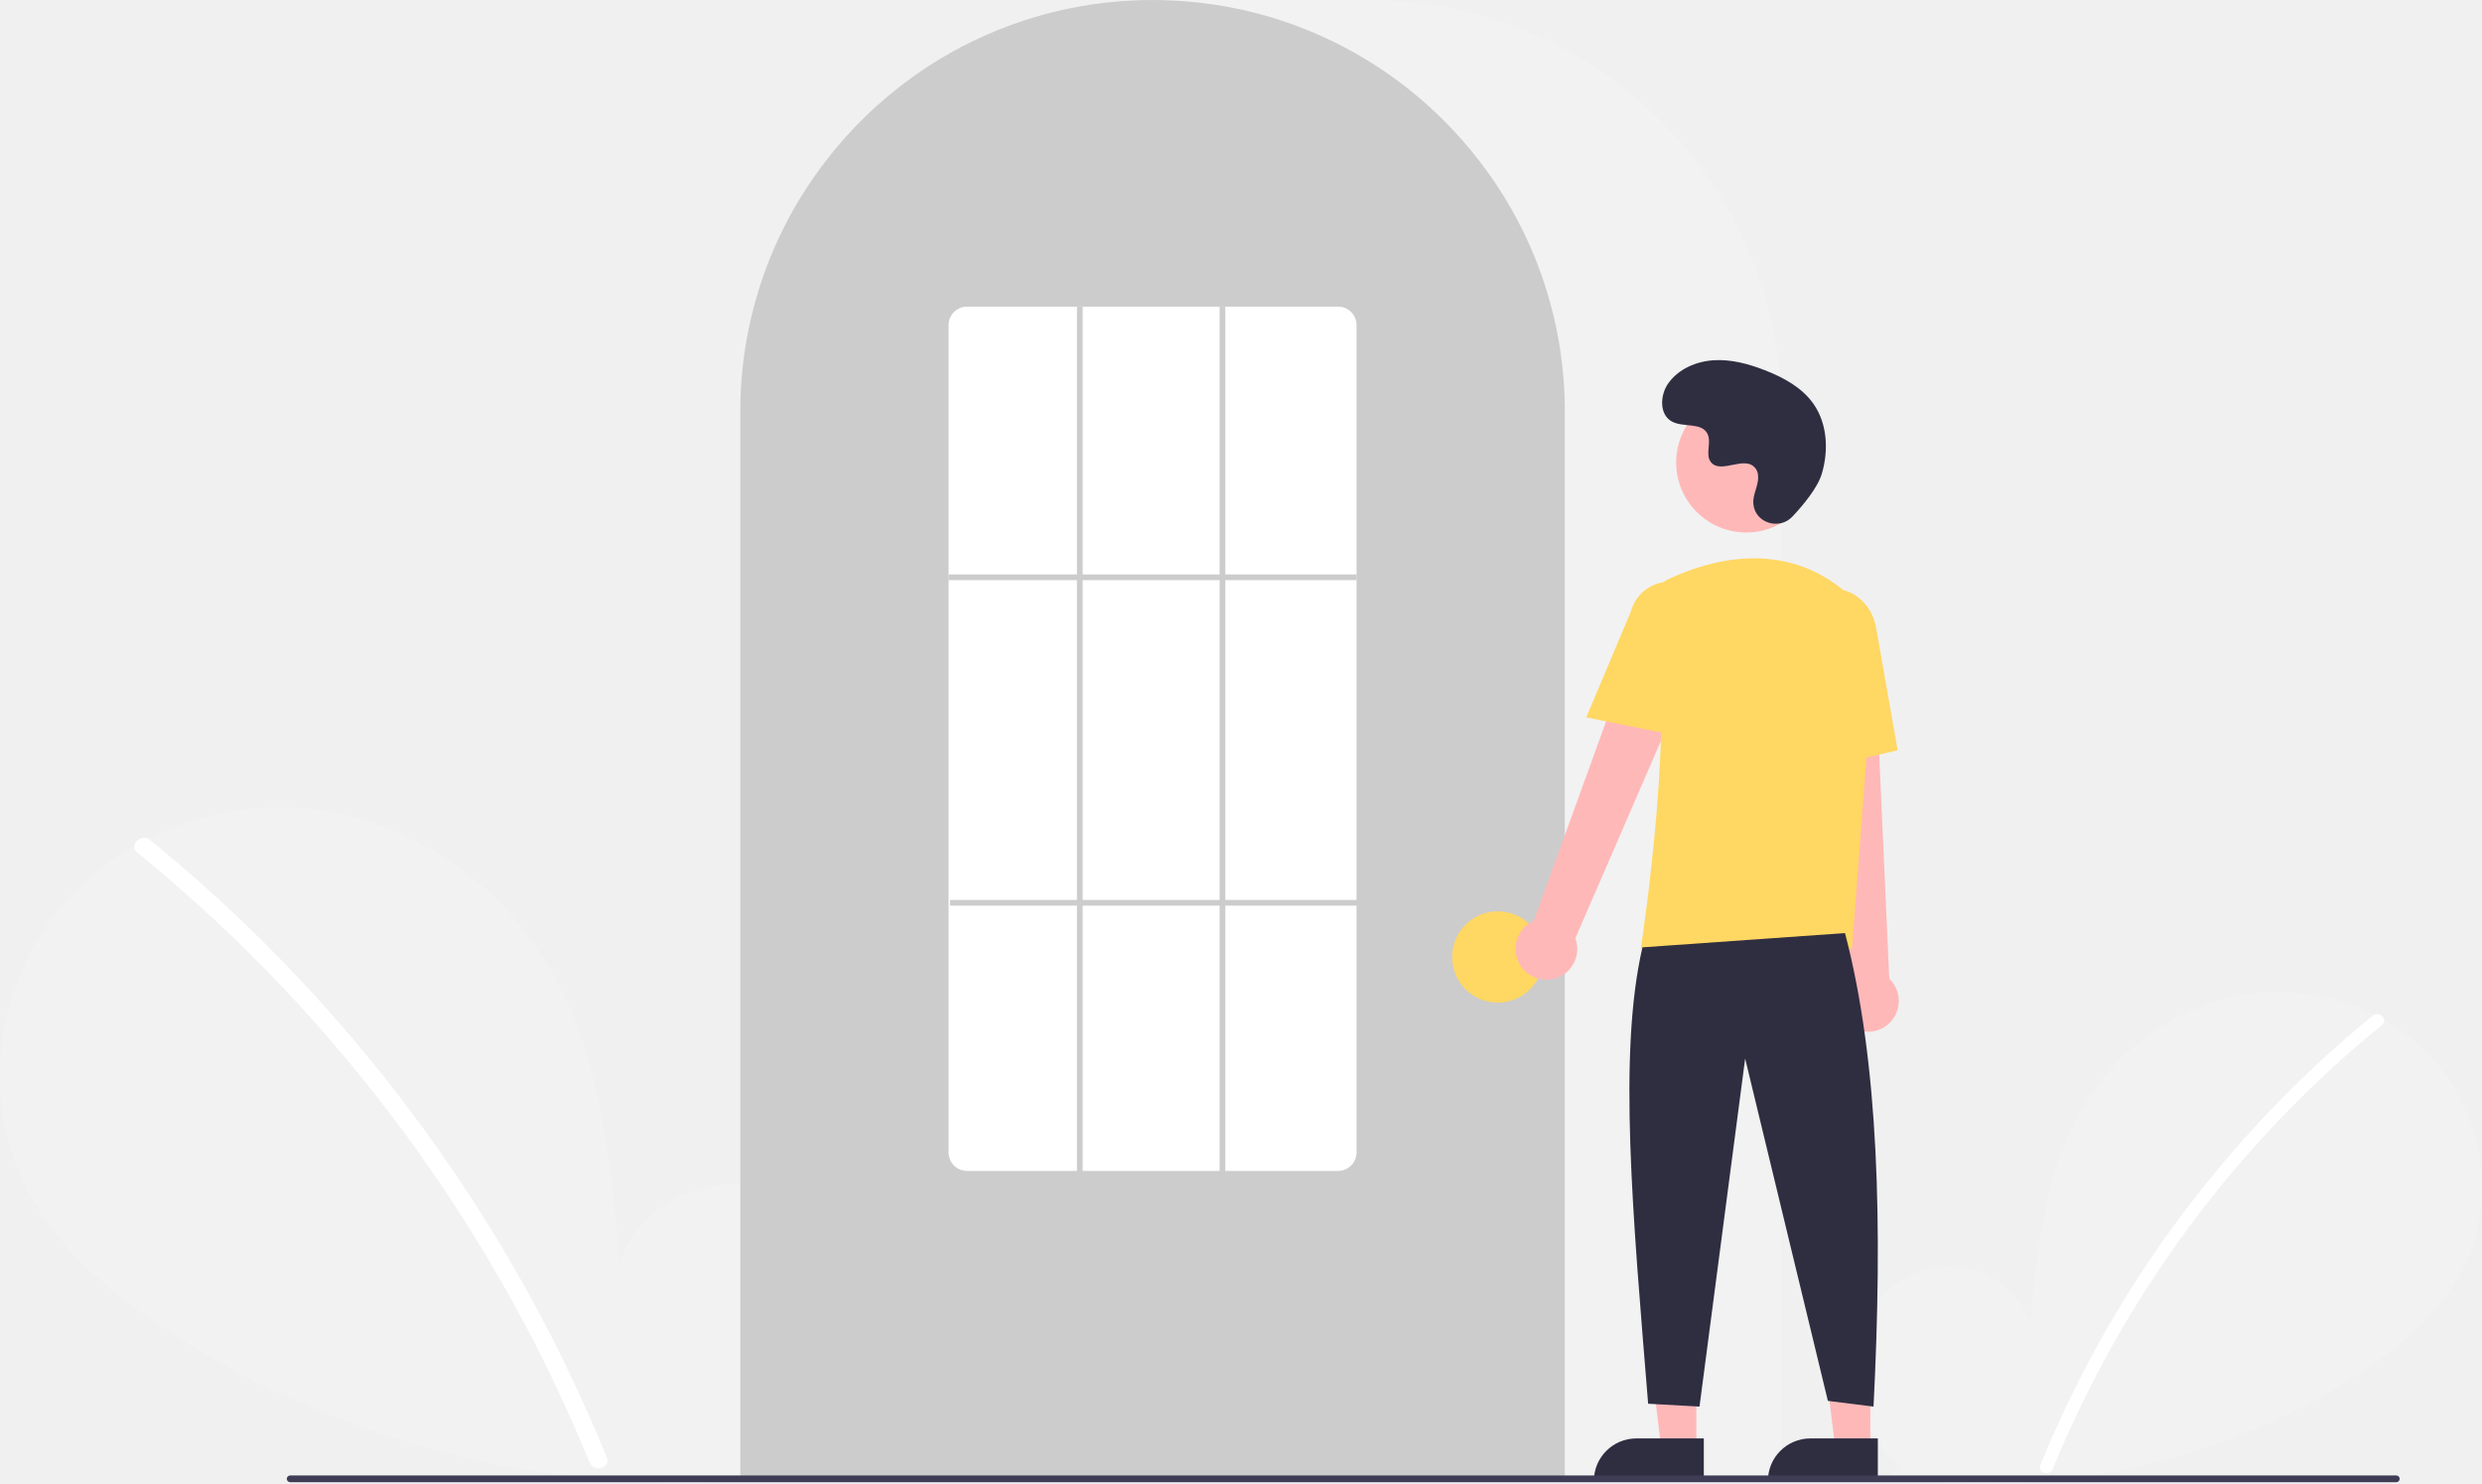
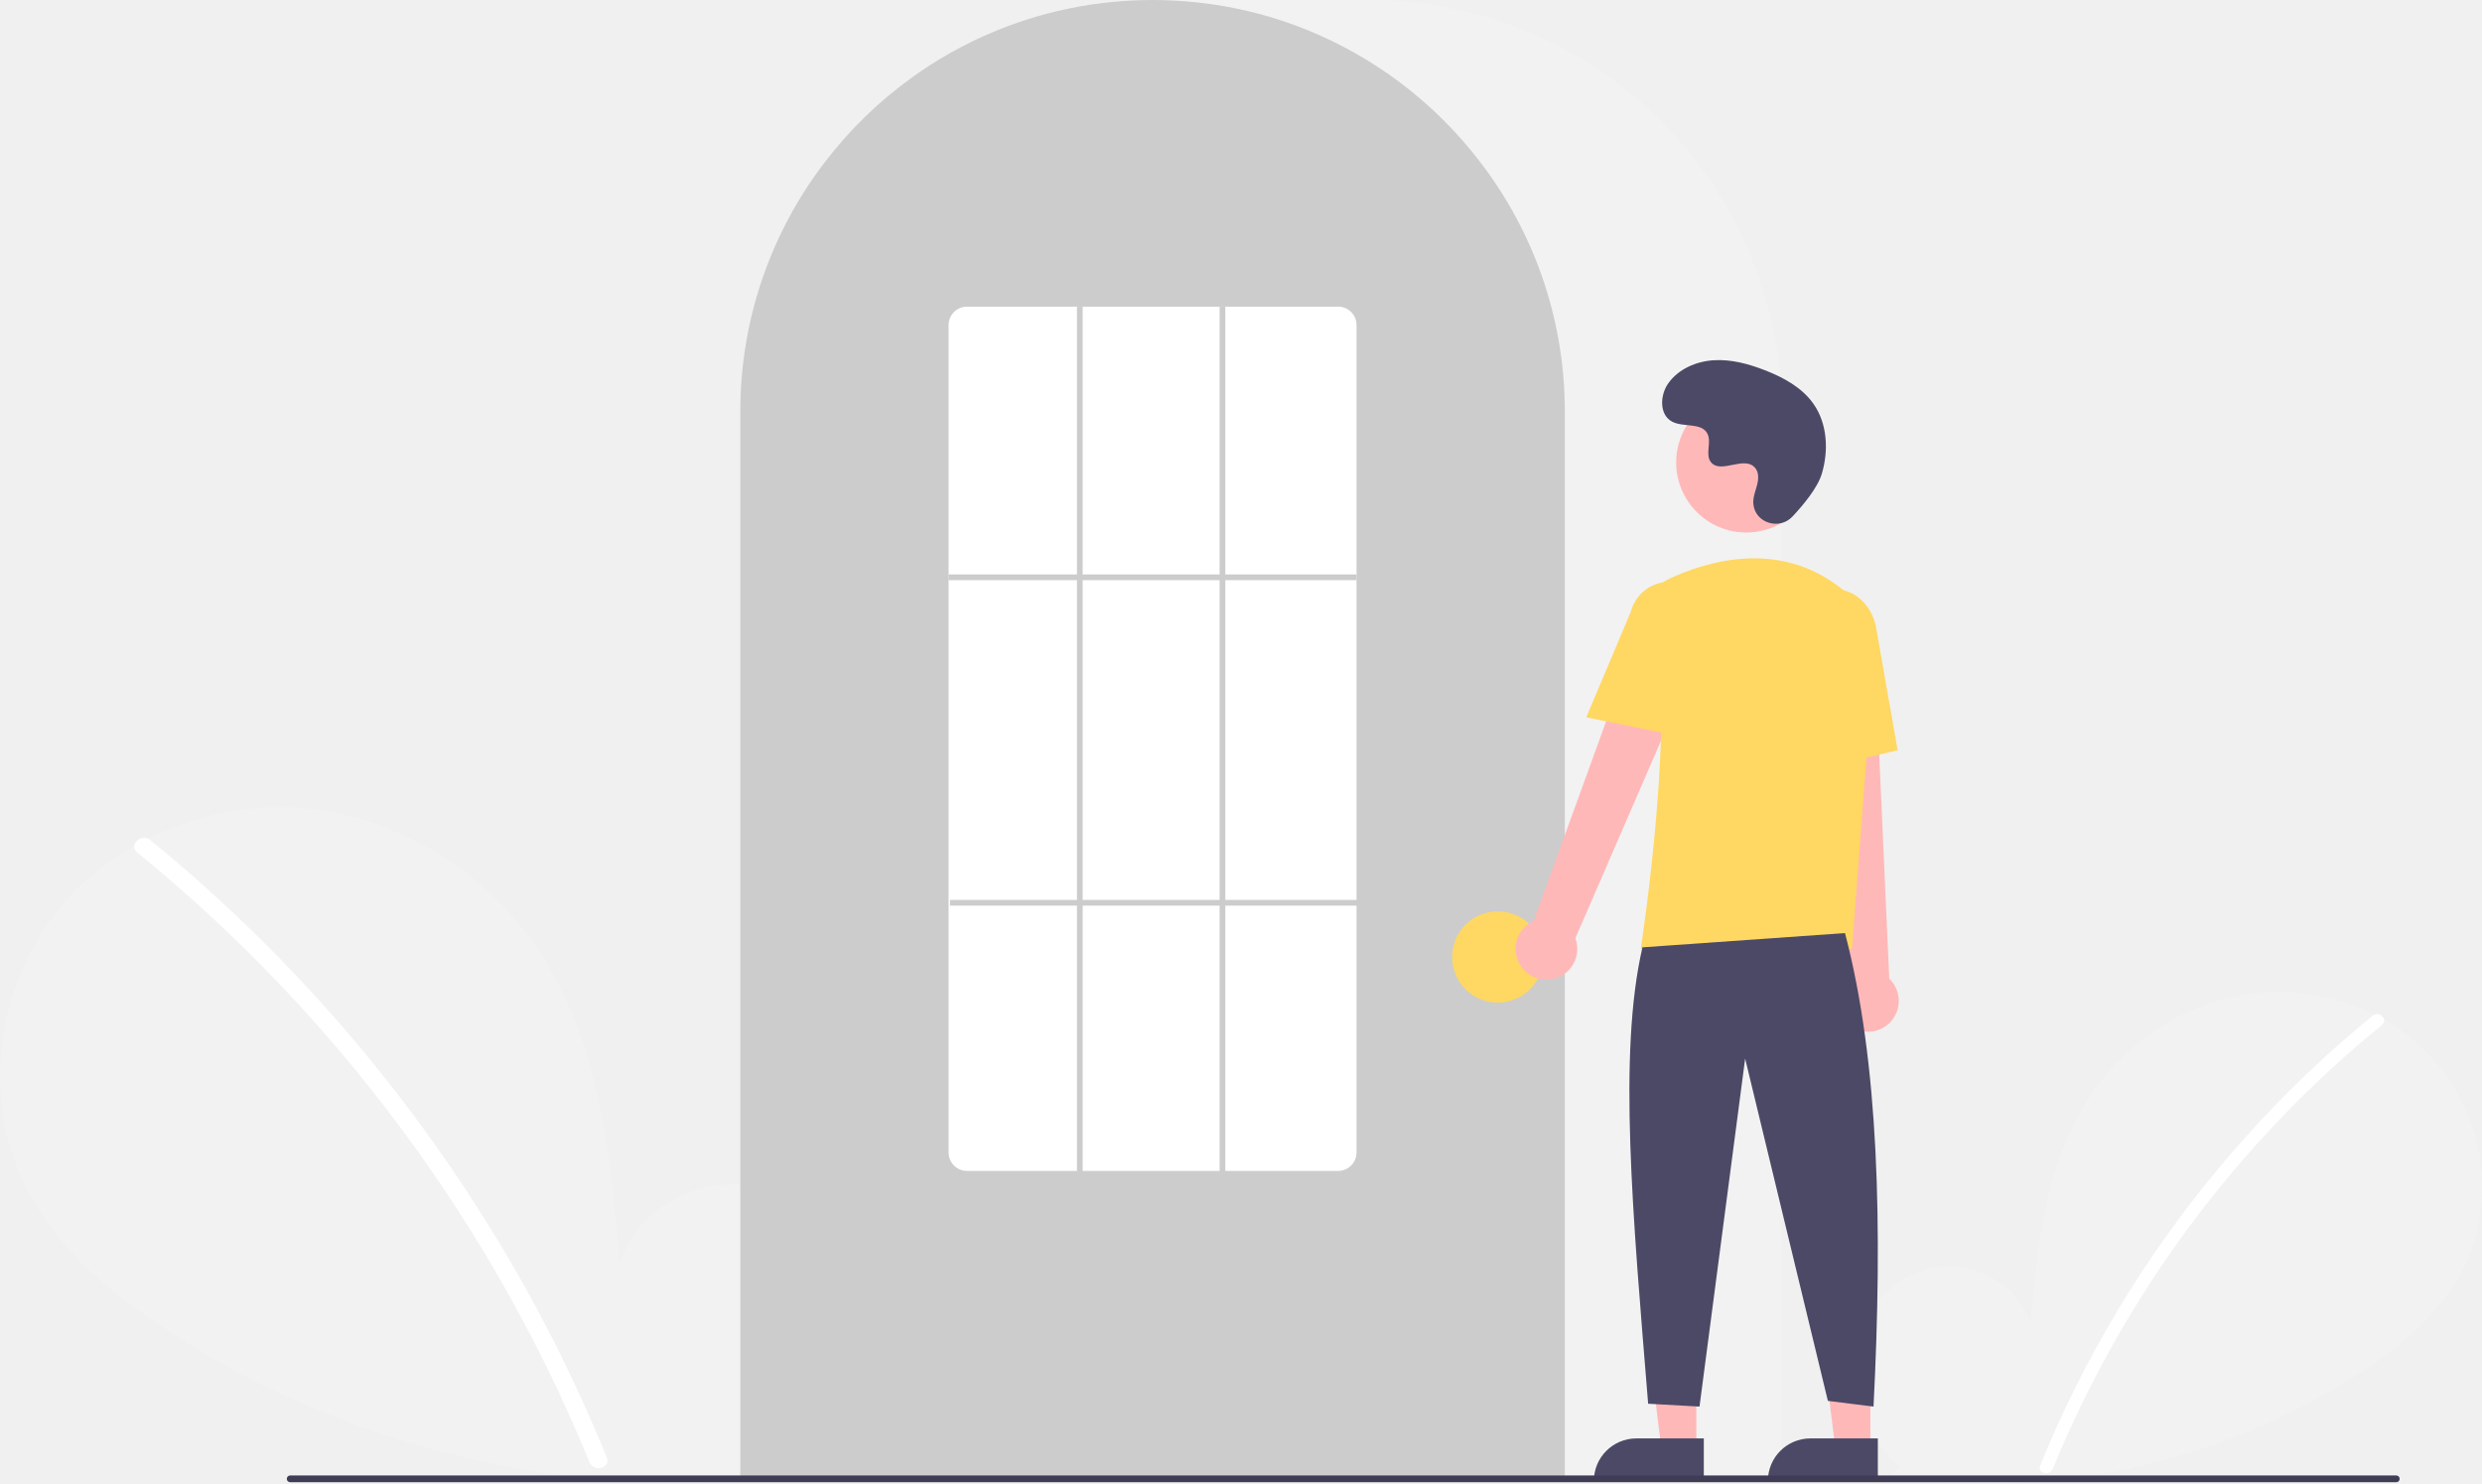
<svg xmlns="http://www.w3.org/2000/svg" data-name="Layer 1" width="870" height="520.139" viewBox="0 0 870 520.139">
  <path d="M831.092,704.187c-11.138-9.412-17.904-24.28-16.13-38.754s12.764-27.78,27.018-30.854,30.504,5.435,34.834,19.359c2.383-26.846,5.129-54.818,19.402-77.68,12.924-20.701,35.309-35.514,59.569-38.164s49.803,7.359,64.933,26.507,18.835,46.985,8.238,68.969c-7.806,16.195-22.188,28.247-37.257,38.052a240.452,240.452,0,0,1-164.454,35.977Z" transform="translate(-165 -189.9307)" fill="#f2f2f2" />
  <path d="M996.728,546.01a393.414,393.414,0,0,0-54.826,54.442,394.561,394.561,0,0,0-61.752,103.194c-1.112,2.725,3.313,3.911,4.412,1.216A392.342,392.342,0,0,1,999.963,549.245c2.284-1.86-.97-5.08-3.236-3.236Z" transform="translate(-165 -189.9307)" fill="#fff" />
  <path d="M445.067,701.63c15.299-12.927,24.591-33.348,22.154-53.228s-17.531-38.156-37.11-42.377-41.897,7.464-47.844,26.59c-3.273-36.873-7.044-75.292-26.648-106.693-17.751-28.433-48.497-48.778-81.818-52.418s-68.404,10.107-89.185,36.407-25.869,64.535-11.315,94.729c10.722,22.243,30.475,38.797,51.172,52.264,66.03,42.965,147.939,60.884,225.877,49.415" transform="translate(-165 -189.9307)" fill="#f2f2f2" />
  <path d="M217.567,484.373a540.355,540.355,0,0,1,75.304,74.777A548.076,548.076,0,0,1,352.257,647.04a545.835,545.835,0,0,1,25.43,53.846c1.527,3.743-4.55,5.372-6.06,1.671a536.36,536.36,0,0,0-49.009-92.727A539.734,539.734,0,0,0,256.889,528.632a538.441,538.441,0,0,0-43.766-39.815c-3.138-2.555,1.332-6.978,4.444-4.444Z" transform="translate(-165 -189.9307)" fill="#fff" />
  <path d="M789.5,708.931h-365v-374.5c0-79.678,64.822-144.5,144.5-144.5h76c79.677,0,144.5,64.822,144.5,144.5Z" transform="translate(-165 -189.9307)" fill="#f2f2f2" />
  <path d="M713.5,708.931h-289v-374.5a143.382,143.382,0,0,1,27.596-84.944c.664-.905,1.326-1.798,2.009-2.681a144.466,144.466,0,0,1,30.754-29.851c.66-.48,1.322-.952,1.994-1.423a144.16,144.16,0,0,1,31.472-16.459c.661-.25,1.334-.501,2.007-.742a144.02,144.02,0,0,1,31.108-7.336c.658-.09,1.333-.16,2.008-.23a146.288,146.288,0,0,1,31.105,0c.673.07,1.349.141,2.014.231a143.995,143.995,0,0,1,31.1,7.335c.673.241,1.346.492,2.009.743a143.799,143.799,0,0,1,31.106,16.216c.672.461,1.344.933,2.006,1.405a145.987,145.987,0,0,1,18.384,15.564,144.305,144.305,0,0,1,12.724,14.551c.681.88,1.343,1.773,2.005,2.677A143.382,143.382,0,0,1,713.5,334.431Z" transform="translate(-165 -189.9307)" fill="#ccc" />
  <circle cx="525" cy="335.5" r="16" fill="#ffd763" />
  <polygon points="594.599 507.783 582.339 507.783 576.506 460.495 594.601 460.496 594.599 507.783" fill="#ffb8b8" />
-   <path d="M573.582,504.28h23.644a0,0,0,0,1,0,0v14.887a0,0,0,0,1,0,0H558.695a0,0,0,0,1,0,0v0a14.887,14.887,0,0,1,14.887-14.887Z" fill="#2f2e41" />
+   <path d="M573.582,504.28h23.644a0,0,0,0,1,0,0v14.887a0,0,0,0,1,0,0H558.695a0,0,0,0,1,0,0v0a14.887,14.887,0,0,1,14.887-14.887Z" fill="#4b4966" />
  <polygon points="655.599 507.783 643.339 507.783 637.506 460.495 655.601 460.496 655.599 507.783" fill="#ffb8b8" />
-   <path d="M634.582,504.28h23.644a0,0,0,0,1,0,0v14.887a0,0,0,0,1,0,0H619.695a0,0,0,0,1,0,0v0a14.887,14.887,0,0,1,14.887-14.887Z" fill="#2f2e41" />
+   <path d="M634.582,504.28h23.644a0,0,0,0,1,0,0v14.887a0,0,0,0,1,0,0H619.695a0,0,0,0,1,0,0v0a14.887,14.887,0,0,1,14.887-14.887Z" fill="#4b4966" />
  <path d="M698.098,528.6a10.743,10.743,0,0,1,4.511-15.843l41.676-114.867L764.791,409.082,717.206,518.853a10.801,10.801,0,0,1-19.109,9.748Z" transform="translate(-165 -189.9307)" fill="#ffb8b8" />
  <path d="M814.336,550.184a10.743,10.743,0,0,1-2.893-16.217L798.533,412.458l23.338,1.066L827.236,533.045a10.801,10.801,0,0,1-12.9,17.139Z" transform="translate(-165 -189.9307)" fill="#ffb8b8" />
  <circle cx="612.106" cy="162.123" r="24.561" fill="#ffb8b8" />
  <path d="M814.18,522.549H740.133l.089-.576c.133-.861,13.197-86.439,3.562-114.436a11.813,11.813,0,0,1,6.069-14.584h0c13.772-6.485,40.208-14.471,62.52,4.909a28.234,28.234,0,0,1,9.459,23.396Z" transform="translate(-165 -189.9307)" fill="#ffd763" />
  <path d="M754.354,448.181,721.018,441.418l15.626-37.03a13.997,13.997,0,0,1,27.106,6.998Z" transform="translate(-165 -189.9307)" fill="#ffd763" />
  <path d="M797.05,460.739l-2.004-45.941c-1.52-8.636,3.424-16.8,11.027-18.135,7.605-1.33,15.032,4.66,16.558,13.36l7.533,42.928Z" transform="translate(-165 -189.9307)" fill="#ffd763" />
-   <path d="M811.716,517.049c11.915,45.377,13.214,103.069,10,166l-16-2-29-120-16,122-18-1c-5.377-66.03-10.613-122.715-2-160Z" transform="translate(-165 -189.9307)" fill="#2f2e41" />
-   <path d="M793.289,371.035c-4.582,4.881-13.091,2.261-13.688-4.407a8.055,8.055,0,0,1,.01-1.556c.308-2.954,2.015-5.635,1.606-8.754a4.59,4.59,0,0,0-.84-2.149c-3.651-4.889-12.222,2.187-15.668-2.239-2.113-2.714.371-6.987-1.251-10.021-2.14-4.004-8.479-2.029-12.454-4.221-4.423-2.439-4.158-9.225-1.247-13.353,3.551-5.034,9.776-7.72,15.923-8.107s12.253,1.275,17.992,3.511c6.521,2.541,12.988,6.054,17.001,11.788,4.88,6.973,5.35,16.348,2.909,24.502C802.098,360.99,797.031,367.049,793.289,371.035Z" transform="translate(-165 -189.9307)" fill="#2f2e41" />
+   <path d="M811.716,517.049c11.915,45.377,13.214,103.069,10,166l-16-2-29-120-16,122-18-1c-5.377-66.03-10.613-122.715-2-160Z" transform="translate(-165 -189.9307)" fill="#4b4966" />
+   <path d="M793.289,371.035c-4.582,4.881-13.091,2.261-13.688-4.407a8.055,8.055,0,0,1,.01-1.556c.308-2.954,2.015-5.635,1.606-8.754a4.59,4.59,0,0,0-.84-2.149c-3.651-4.889-12.222,2.187-15.668-2.239-2.113-2.714.371-6.987-1.251-10.021-2.14-4.004-8.479-2.029-12.454-4.221-4.423-2.439-4.158-9.225-1.247-13.353,3.551-5.034,9.776-7.72,15.923-8.107s12.253,1.275,17.992,3.511c6.521,2.541,12.988,6.054,17.001,11.788,4.88,6.973,5.35,16.348,2.909,24.502C802.098,360.99,797.031,367.049,793.289,371.035Z" transform="translate(-165 -189.9307)" fill="#4b4966" />
  <path d="M1004.982,709.574h-738.294a1.191,1.191,0,0,1,0-2.381h738.294a1.191,1.191,0,0,1,0,2.381Z" transform="translate(-165 -189.9307)" fill="#3f3d56" />
  <path d="M634,600.431H504a6.465,6.465,0,0,1-6.5-6.415V303.846a6.465,6.465,0,0,1,6.5-6.415H634a6.465,6.465,0,0,1,6.5,6.415V594.015A6.465,6.465,0,0,1,634,600.431Z" transform="translate(-165 -189.9307)" fill="#fff" />
  <rect x="332.5" y="201.39" width="143" height="2" fill="#ccc" />
  <rect x="333" y="315.5" width="143" height="2" fill="#ccc" />
  <rect x="377.5" y="107.5" width="2" height="304" fill="#ccc" />
  <rect x="427.5" y="107.5" width="2" height="304" fill="#ccc" />
</svg>
